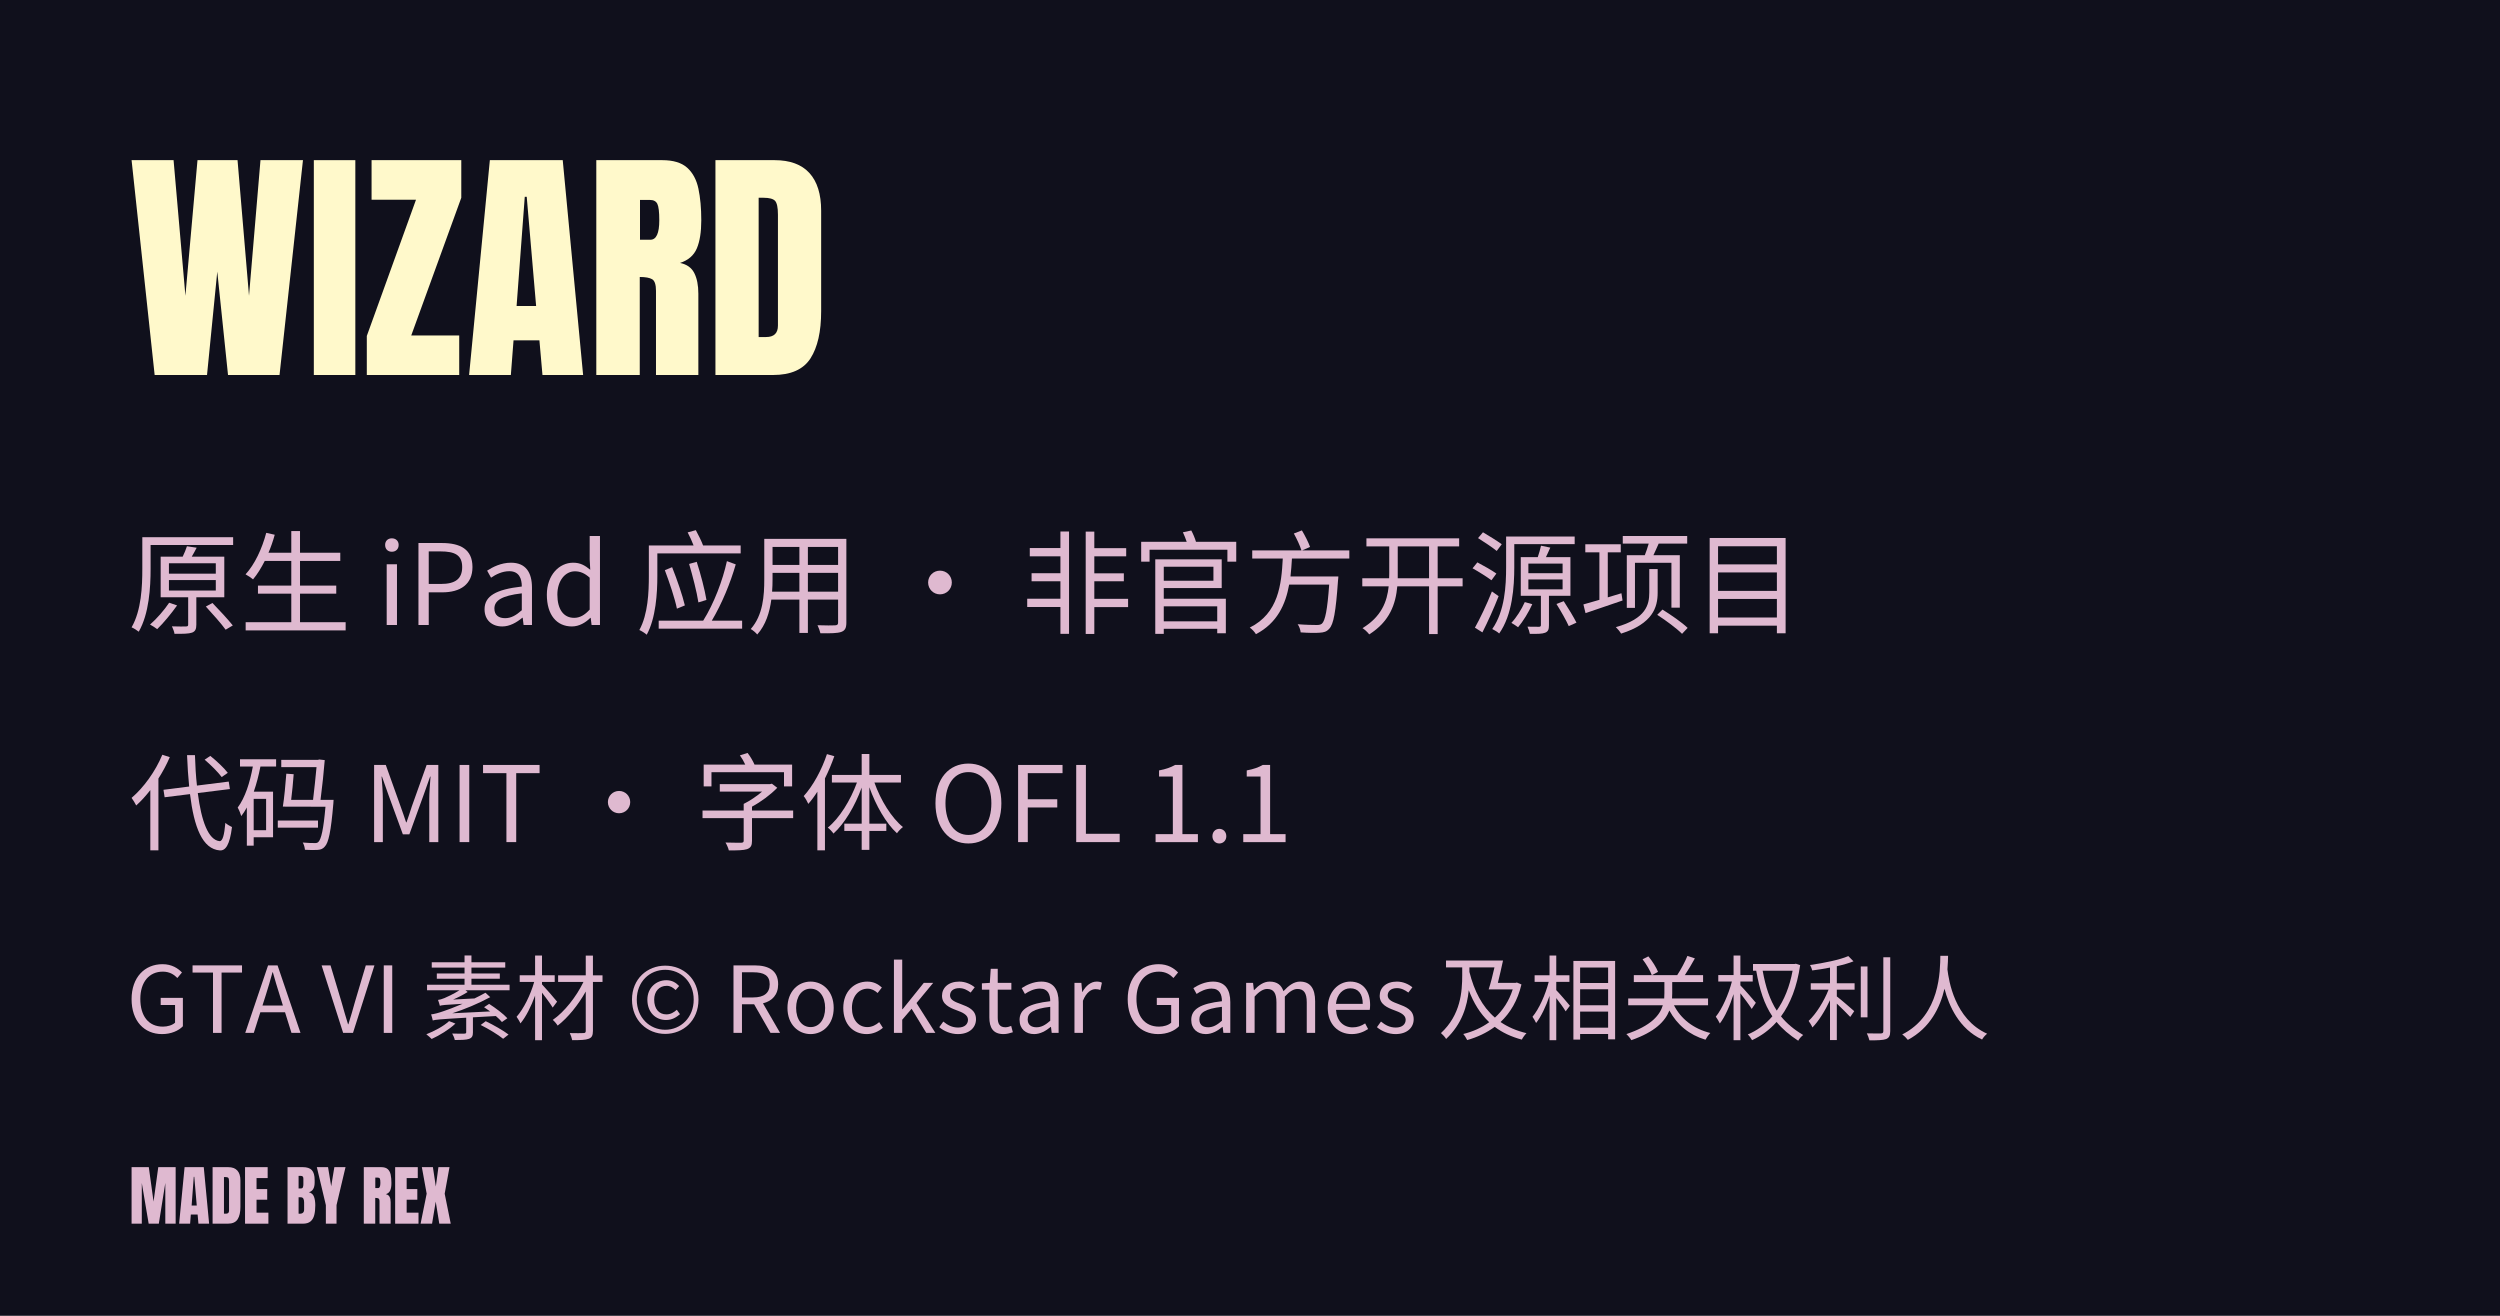
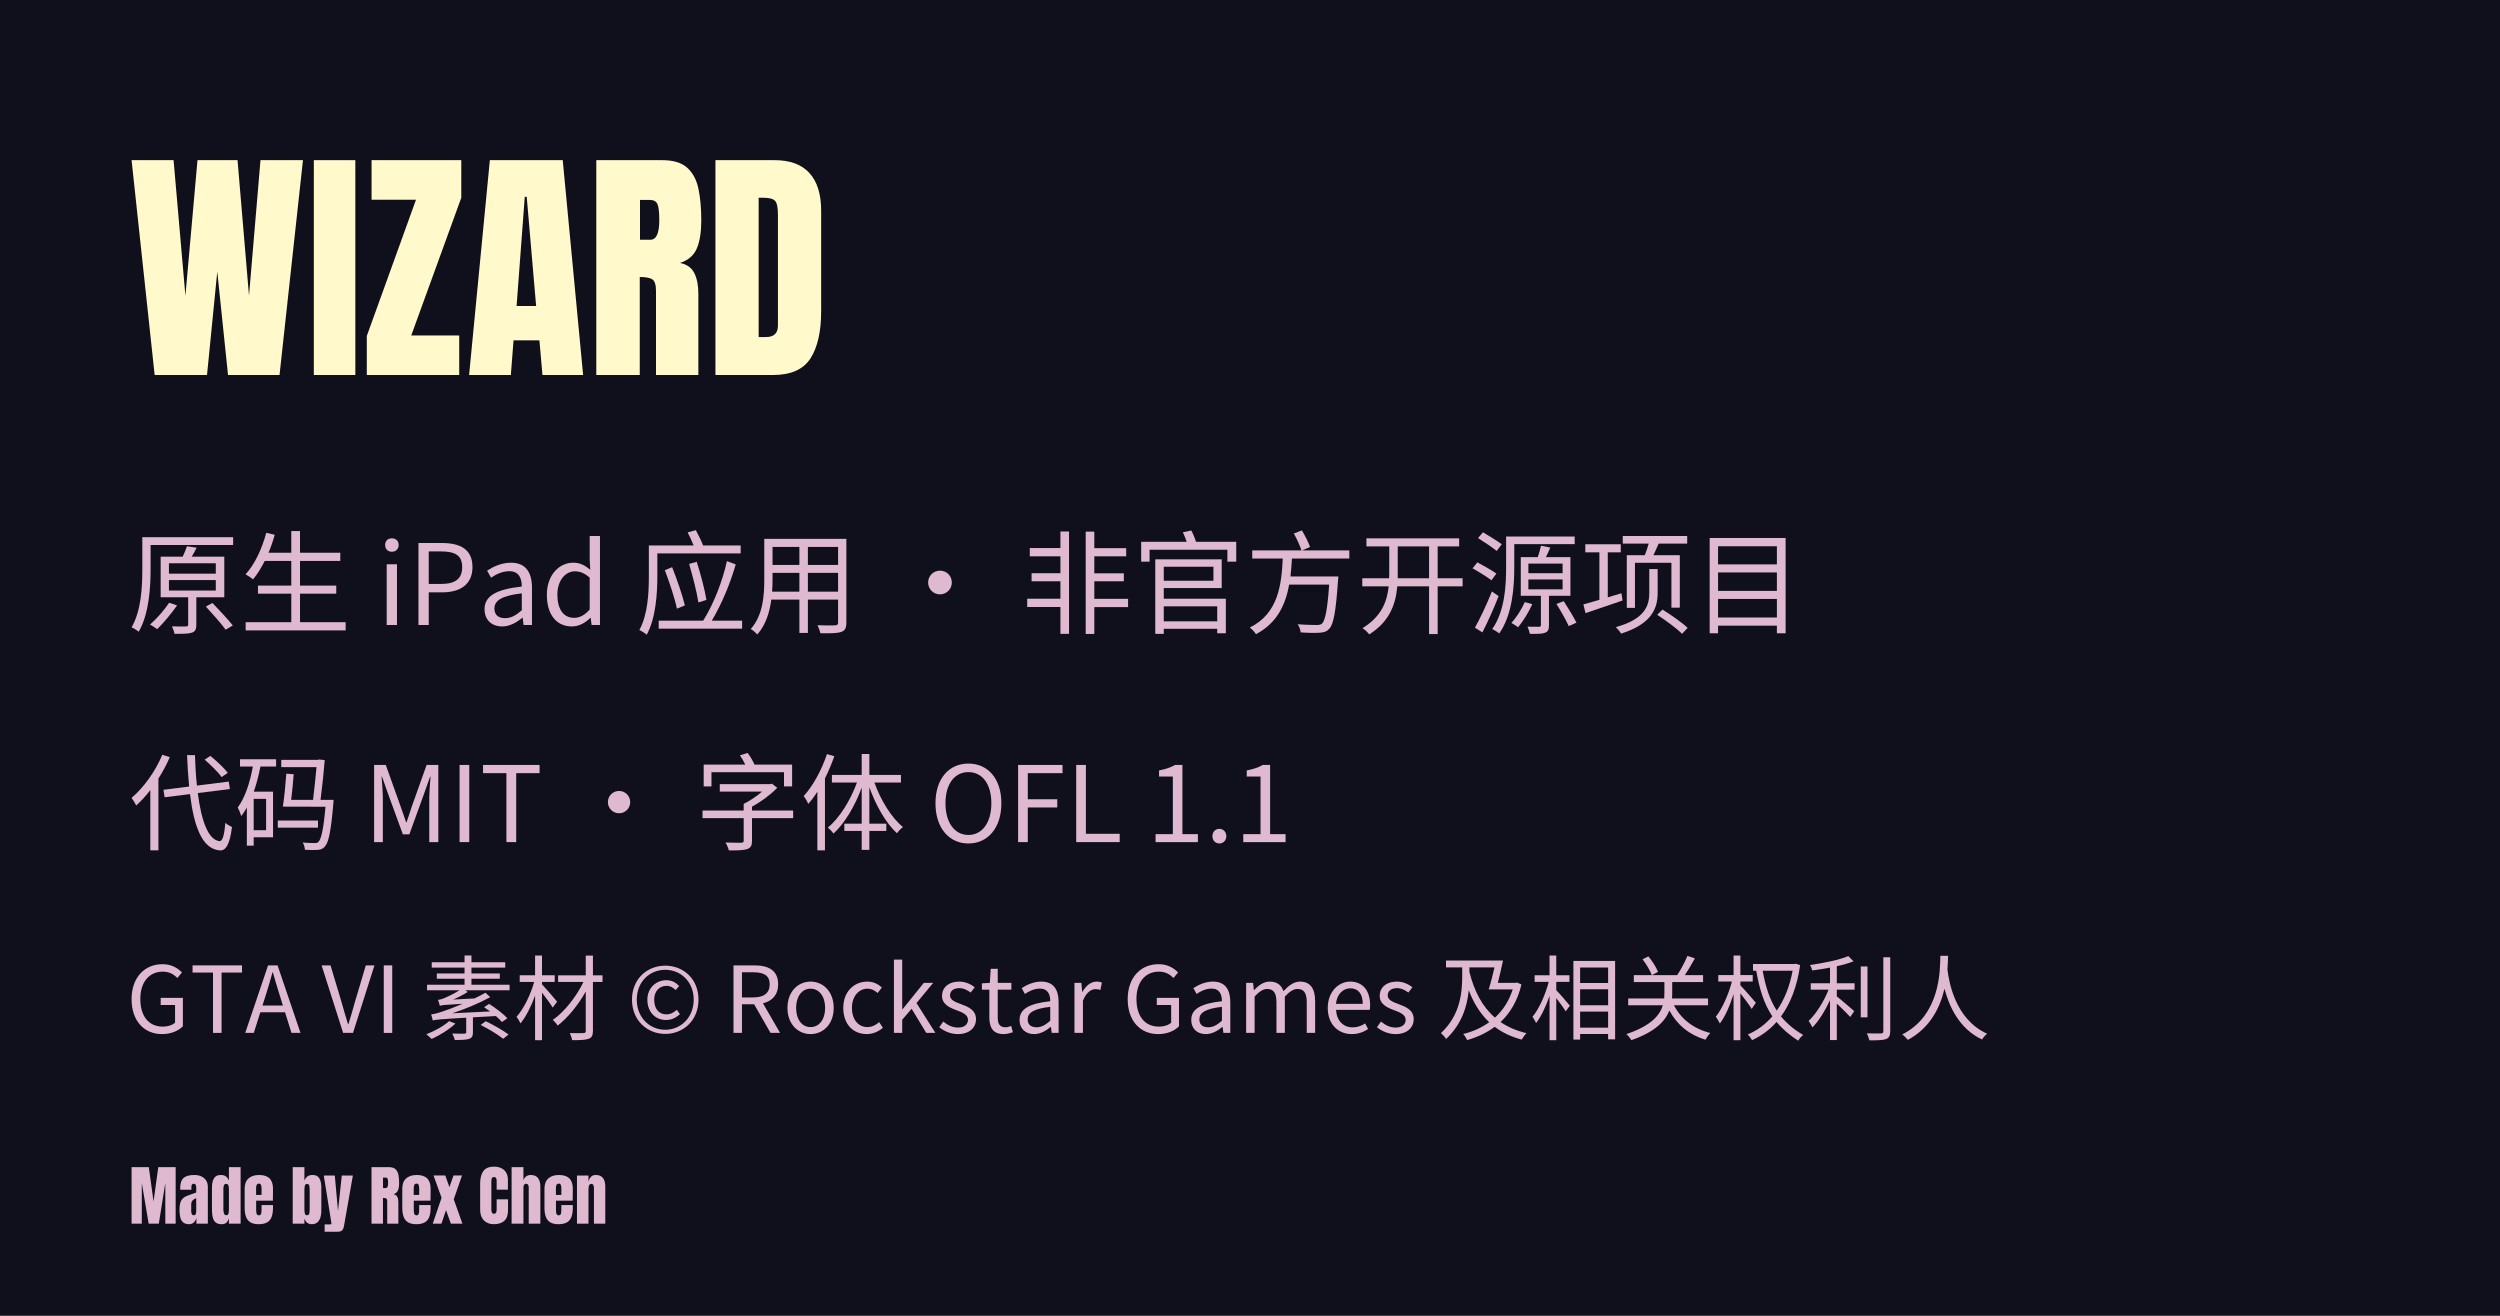
<svg xmlns="http://www.w3.org/2000/svg" width="760" height="400" viewBox="0 0 760 400" role="img">
  <rect width="760" height="400" fill="#10101C" />
  <g aria-label="WIZARD" fill="#FFF9CB" transform="translate(38.99805 114) scale(0.03710938 -0.03710938)">
    <path d="M216 0 27 1760H371L468 649L567 1760H895L989 649L1083 1760H1431L1239 0H817L729 847L645 0Z" transform="translate(0 0)" />
    <path d="M62 0V1760H402V0Z" transform="translate(1458 0)" />
    <path d="M32 0V320L435 1436H71V1760H806V1452L396 324H789V0Z" transform="translate(1922 0)" />
    <path d="M30 0 200 1760H797L964 0H631L606 284H394L372 0ZM419 565H579L502 1460H486Z" transform="translate(2762 0)" />
    <path d="M78 0V1760H618Q753 1760 822.0 1698.5Q891 1637 914.5 1526.5Q938 1416 938 1267Q938 1123 901.5 1037.0Q865 951 764 918Q847 901 880.5 835.5Q914 770 914 666V0H567V689Q567 766 535.5 784.5Q504 803 434 803V0ZM436 1108H521Q594 1108 594 1267Q594 1370 578.0 1402.0Q562 1434 518 1434H436Z" transform="translate(3756 0)" />
    <path d="M78 0V1760H562Q752 1760 848.0 1654.5Q944 1549 944 1346V522Q944 272 856.5 136.0Q769 0 550 0ZM432 311H493Q590 311 590 405V1313Q590 1401 566.5 1426.5Q543 1452 471 1452H432Z" transform="translate(4732 0)" />
  </g>
  <g aria-label="原生 iPad 应用 · 非官方开源项目" fill="#DFB9D0" transform="translate(38.81 190) scale(0.034 -0.034)">
    <path d="M369 402H788V308H369ZM369 552H788V459H369ZM699 165C759 100 838 11 876 -42L940 -4C899 48 818 135 758 197ZM371 199C326 132 260 56 200 4C219 -6 250 -26 264 -37C320 17 390 102 442 175ZM131 785V501C131 347 123 132 35 -21C53 -28 85 -48 99 -60C192 101 205 338 205 501V715H943V785ZM530 704C522 678 507 642 492 611H295V248H541V4C541 -8 537 -13 521 -13C506 -14 455 -14 396 -12C405 -32 416 -59 419 -79C496 -79 545 -79 576 -68C605 -57 614 -36 614 3V248H864V611H573C588 636 603 664 617 691Z" transform="translate(0 0)" />
    <path d="M239 824C201 681 136 542 54 453C73 443 106 421 121 408C159 453 194 510 226 573H463V352H165V280H463V25H55V-48H949V25H541V280H865V352H541V573H901V646H541V840H463V646H259C281 697 300 752 315 807Z" transform="translate(1000 0)" />
    <path d="M92 0H184V543H92ZM138 655C174 655 199 679 199 716C199 751 174 775 138 775C102 775 78 751 78 716C78 679 102 655 138 655Z" transform="translate(2224 0)" />
    <path d="M101 0H193V292H314C475 292 584 363 584 518C584 678 474 733 310 733H101ZM193 367V658H298C427 658 492 625 492 518C492 413 431 367 302 367Z" transform="translate(2499 0)" />
    <path d="M217 -13C284 -13 345 22 397 65H400L408 0H483V334C483 469 428 557 295 557C207 557 131 518 82 486L117 423C160 452 217 481 280 481C369 481 392 414 392 344C161 318 59 259 59 141C59 43 126 -13 217 -13ZM243 61C189 61 147 85 147 147C147 217 209 262 392 283V132C339 85 295 61 243 61Z" transform="translate(3132 0)" />
    <path d="M277 -13C342 -13 400 22 442 64H445L453 0H528V796H436V587L441 494C393 533 352 557 288 557C164 557 53 447 53 271C53 90 141 -13 277 -13ZM297 64C202 64 147 141 147 272C147 396 217 480 304 480C349 480 391 464 436 423V138C391 88 347 64 297 64Z" transform="translate(3695 0)" />
    <path d="M264 490C305 382 353 239 372 146L443 175C421 268 373 407 329 517ZM481 546C513 437 550 295 564 202L636 224C621 317 584 456 549 565ZM468 828C487 793 507 747 521 711H121V438C121 296 114 97 36 -45C54 -52 88 -74 102 -87C184 62 197 286 197 438V640H942V711H606C593 747 565 804 541 848ZM209 39V-33H955V39H684C776 194 850 376 898 542L819 571C781 398 704 194 607 39Z" transform="translate(4539 0)" />
    <path d="M153 770V407C153 266 143 89 32 -36C49 -45 79 -70 90 -85C167 0 201 115 216 227H467V-71H543V227H813V22C813 4 806 -2 786 -3C767 -4 699 -5 629 -2C639 -22 651 -55 655 -74C749 -75 807 -74 841 -62C875 -50 887 -27 887 22V770ZM227 698H467V537H227ZM813 698V537H543V698ZM227 466H467V298H223C226 336 227 373 227 407ZM813 466V298H543V466Z" transform="translate(5539 0)" />
    <path d="M500 486C441 486 394 439 394 380C394 321 441 274 500 274C559 274 606 321 606 380C606 439 559 486 500 486Z" transform="translate(6763 0)" />
    <path d="M579 835V-80H656V160H958V234H656V391H920V462H656V614H941V687H656V835ZM56 235V161H353V-79H430V836H353V688H79V614H353V463H95V391H353V235Z" transform="translate(7987 0)" />
    <path d="M277 521H721V396H277ZM201 587V-79H277V-34H755V-74H832V235H277V330H795V587ZM277 167H755V33H277ZM448 829C460 803 473 771 482 744H75V566H150V673H846V566H925V744H565C556 775 540 814 523 845Z" transform="translate(8987 0)" />
    <path d="M440 818C466 771 496 707 508 667H68V594H341C329 364 304 105 46 -23C66 -37 90 -63 101 -82C291 17 366 183 398 361H756C740 135 720 38 691 12C678 2 665 0 643 0C616 0 546 1 474 7C489 -13 499 -44 501 -66C568 -71 634 -72 669 -69C708 -67 733 -60 756 -34C795 5 815 114 835 398C837 409 838 434 838 434H410C416 487 420 541 423 594H936V667H514L585 698C571 738 540 799 512 846Z" transform="translate(9987 0)" />
    <path d="M649 703V418H369V461V703ZM52 418V346H288C274 209 223 75 54 -28C74 -41 101 -66 114 -84C299 33 351 189 365 346H649V-81H726V346H949V418H726V703H918V775H89V703H293V461L292 418Z" transform="translate(10987 0)" />
    <path d="M537 407H843V319H537ZM537 549H843V463H537ZM505 205C475 138 431 68 385 19C402 9 431 -9 445 -20C489 32 539 113 572 186ZM788 188C828 124 876 40 898 -10L967 21C943 69 893 152 853 213ZM87 777C142 742 217 693 254 662L299 722C260 751 185 797 131 829ZM38 507C94 476 169 428 207 400L251 460C212 488 136 531 81 560ZM59 -24 126 -66C174 28 230 152 271 258L211 300C166 186 103 54 59 -24ZM338 791V517C338 352 327 125 214 -36C231 -44 263 -63 276 -76C395 92 411 342 411 517V723H951V791ZM650 709C644 680 632 639 621 607H469V261H649V0C649 -11 645 -15 633 -16C620 -16 576 -16 529 -15C538 -34 547 -61 550 -79C616 -80 660 -80 687 -69C714 -58 721 -39 721 -2V261H913V607H694C707 633 720 663 733 692Z" transform="translate(11987 0)" />
    <path d="M618 500V289C618 184 591 56 319 -19C335 -34 357 -61 366 -77C649 12 693 158 693 289V500ZM689 91C766 41 864 -31 911 -79L961 -26C913 21 813 90 736 138ZM29 184 48 106C140 137 262 179 379 219L369 284L247 247V650H363V722H46V650H172V225ZM417 624V153H490V556H816V155H891V624H655C670 655 686 692 702 728H957V796H381V728H613C603 694 591 656 578 624Z" transform="translate(12987 0)" />
    <path d="M233 470H759V305H233ZM233 542V704H759V542ZM233 233H759V67H233ZM158 778V-74H233V-6H759V-74H837V778Z" transform="translate(13987 0)" />
  </g>
  <g aria-label="代码 MIT · 字体 OFL 1.1" fill="#DFB9D0" transform="translate(39.328 256) scale(0.032 -0.032)">
    <path d="M715 783C774 733 844 663 877 618L935 658C901 703 829 771 769 819ZM548 826C552 720 559 620 568 528L324 497L335 426L576 456C614 142 694 -67 860 -79C913 -82 953 -30 975 143C960 150 927 168 912 183C902 67 886 8 857 9C750 20 684 200 650 466L955 504L944 575L642 537C632 626 626 724 623 826ZM313 830C247 671 136 518 21 420C34 403 57 365 65 348C111 389 156 439 199 494V-78H276V604C317 668 354 737 384 807Z" transform="translate(0 0)" />
    <path d="M410 205V137H792V205ZM491 650C484 551 471 417 458 337H478L863 336C844 117 822 28 796 2C786 -8 776 -10 758 -9C740 -9 695 -9 647 -4C659 -23 666 -52 668 -73C716 -76 762 -76 788 -74C818 -72 837 -65 856 -43C892 -7 915 98 938 368C939 379 940 401 940 401H816C832 525 848 675 856 779L803 785L791 781H443V712H778C770 624 757 502 745 401H537C546 475 556 569 561 645ZM51 787V718H173C145 565 100 423 29 328C41 308 58 266 63 247C82 272 100 299 116 329V-34H181V46H365V479H182C208 554 229 635 245 718H394V787ZM181 411H299V113H181Z" transform="translate(1000 0)" />
    <path d="M101 0H184V406C184 469 178 558 172 622H176L235 455L374 74H436L574 455L633 622H637C632 558 625 469 625 406V0H711V733H600L460 341C443 291 428 239 409 188H405C387 239 371 291 352 341L212 733H101Z" transform="translate(2224 0)" />
    <path d="M101 0H193V733H101Z" transform="translate(3036 0)" />
    <path d="M253 0H346V655H568V733H31V655H253Z" transform="translate(3329 0)" />
    <path d="M500 486C441 486 394 439 394 380C394 321 441 274 500 274C559 274 606 321 606 380C606 439 559 486 500 486Z" transform="translate(4152 0)" />
    <path d="M460 363V300H69V228H460V14C460 0 455 -5 437 -6C419 -6 354 -6 287 -4C300 -24 314 -58 319 -79C404 -79 457 -78 492 -67C528 -54 539 -32 539 12V228H930V300H539V337C627 384 717 452 779 516L728 555L711 551H233V480H635C584 436 519 392 460 363ZM424 824C443 798 462 765 475 736H80V529H154V664H843V529H920V736H563C549 769 523 814 497 847Z" transform="translate(5376 0)" />
    <path d="M251 836C201 685 119 535 30 437C45 420 67 380 74 363C104 397 133 436 160 479V-78H232V605C266 673 296 745 321 816ZM416 175V106H581V-74H654V106H815V175H654V521C716 347 812 179 916 84C930 104 955 130 973 143C865 230 761 398 702 566H954V638H654V837H581V638H298V566H536C474 396 369 226 259 138C276 125 301 99 313 81C419 177 517 342 581 518V175Z" transform="translate(6376 0)" />
    <path d="M371 -13C555 -13 684 134 684 369C684 604 555 746 371 746C187 746 58 604 58 369C58 134 187 -13 371 -13ZM371 68C239 68 153 186 153 369C153 552 239 665 371 665C503 665 589 552 589 369C589 186 503 68 371 68Z" transform="translate(7600 0)" />
    <path d="M101 0H193V329H473V407H193V655H523V733H101Z" transform="translate(8342 0)" />
    <path d="M101 0H514V79H193V733H101Z" transform="translate(8894 0)" />
    <path d="M88 0H490V76H343V733H273C233 710 186 693 121 681V623H252V76H88Z" transform="translate(9661 0)" />
    <path d="M139 -13C175 -13 205 15 205 56C205 98 175 126 139 126C102 126 73 98 73 56C73 15 102 -13 139 -13Z" transform="translate(10216 0)" />
    <path d="M88 0H490V76H343V733H273C233 710 186 693 121 681V623H252V76H88Z" transform="translate(10494 0)" />
  </g>
  <g aria-label="GTA VI 素材 © Rockstar Games 及相关权利人" fill="#DFB9D0" transform="translate(38.376 314) scale(0.028 -0.028)">
    <path d="M389 -13C487 -13 568 23 615 72V380H374V303H530V111C501 84 450 68 398 68C241 68 153 184 153 369C153 552 249 665 397 665C470 665 518 634 555 596L605 656C563 700 496 746 394 746C200 746 58 603 58 366C58 128 196 -13 389 -13Z" transform="translate(0 0)" />
    <path d="M253 0H346V655H568V733H31V655H253Z" transform="translate(689 0)" />
    <path d="M4 0H97L168 224H436L506 0H604L355 733H252ZM191 297 227 410C253 493 277 572 300 658H304C328 573 351 493 378 410L413 297Z" transform="translate(1288 0)" />
    <path d="M235 0H342L575 733H481L363 336C338 250 320 180 292 94H288C261 180 242 250 217 336L98 733H1Z" transform="translate(2120 0)" />
    <path d="M101 0H193V733H101Z" transform="translate(2695 0)" />
    <path d="M636 86C721 44 828 -21 880 -64L939 -18C882 26 774 87 691 127ZM293 128C233 72 135 20 46 -15C63 -27 91 -53 104 -66C190 -27 293 36 362 101ZM193 294C211 301 240 305 440 316C349 277 270 248 236 237C176 216 131 204 98 201C104 182 114 149 116 135C143 143 182 148 479 165V8C479 -4 475 -7 458 -8C443 -9 389 -9 327 -7C339 -27 351 -55 355 -77C429 -77 479 -76 510 -65C543 -53 552 -33 552 6V169L801 183C828 160 851 137 867 118L926 159C884 206 797 271 728 315L673 279C694 265 717 249 739 233L328 213C466 258 606 316 740 388L688 436C651 415 610 394 569 374L337 362C391 385 444 412 495 444L471 463H950V523H536V588H844V645H536V709H903V767H536V841H461V767H105V709H461V645H160V588H461V523H54V463H406C340 421 267 388 243 378C215 367 193 360 173 358C180 340 190 308 193 294Z" transform="translate(3212 0)" />
    <path d="M777 839V625H477V553H752C676 395 545 227 419 141C437 126 460 99 472 79C583 164 697 306 777 449V22C777 4 770 -2 752 -2C733 -3 668 -4 604 -2C614 -23 626 -58 630 -79C716 -79 775 -77 808 -64C842 -52 855 -30 855 23V553H959V625H855V839ZM227 840V626H60V553H217C178 414 102 259 26 175C39 156 59 125 68 103C127 173 184 287 227 405V-79H302V437C344 383 396 312 418 275L466 339C441 370 338 490 302 527V553H440V626H302V840Z" transform="translate(4212 0)" />
    <path d="M416 -11C611 -11 777 134 777 361C777 588 611 730 416 730C222 730 55 588 55 361C55 134 222 -11 416 -11ZM416 34C247 34 107 166 107 361C107 556 247 685 416 685C584 685 725 556 725 361C725 166 584 34 416 34ZM424 140C491 140 534 168 576 203L542 251C509 223 476 201 428 201C347 201 296 262 296 361C296 449 349 511 432 511C471 511 498 494 529 465L567 509C532 545 491 572 428 572C320 572 222 491 222 361C222 223 312 140 424 140Z" transform="translate(5436 0)" />
    <path d="M193 385V658H316C431 658 494 624 494 528C494 432 431 385 316 385ZM503 0H607L421 321C520 345 586 413 586 528C586 680 479 733 330 733H101V0H193V311H325Z" transform="translate(6492 0)" />
    <path d="M303 -13C436 -13 554 91 554 271C554 452 436 557 303 557C170 557 52 452 52 271C52 91 170 -13 303 -13ZM303 63C209 63 146 146 146 271C146 396 209 480 303 480C397 480 461 396 461 271C461 146 397 63 303 63Z" transform="translate(7127 0)" />
    <path d="M306 -13C371 -13 433 13 482 55L442 117C408 87 364 63 314 63C214 63 146 146 146 271C146 396 218 480 317 480C359 480 394 461 425 433L471 493C433 527 384 557 313 557C173 557 52 452 52 271C52 91 162 -13 306 -13Z" transform="translate(7733 0)" />
    <path d="M92 0H182V143L284 262L443 0H542L337 324L518 543H416L186 257H182V796H92Z" transform="translate(8243 0)" />
    <path d="M234 -13C362 -13 431 60 431 148C431 251 345 283 266 313C205 336 149 356 149 407C149 450 181 486 250 486C298 486 336 465 373 438L417 495C376 529 316 557 249 557C130 557 62 489 62 403C62 310 144 274 220 246C280 224 344 198 344 143C344 96 309 58 237 58C172 58 124 84 76 123L32 62C83 19 157 -13 234 -13Z" transform="translate(8795 0)" />
    <path d="M262 -13C296 -13 332 -3 363 7L345 76C327 68 303 61 283 61C220 61 199 99 199 165V469H347V543H199V696H123L113 543L27 538V469H108V168C108 59 147 -13 262 -13Z" transform="translate(9263 0)" />
    <path d="M217 -13C284 -13 345 22 397 65H400L408 0H483V334C483 469 428 557 295 557C207 557 131 518 82 486L117 423C160 452 217 481 280 481C369 481 392 414 392 344C161 318 59 259 59 141C59 43 126 -13 217 -13ZM243 61C189 61 147 85 147 147C147 217 209 262 392 283V132C339 85 295 61 243 61Z" transform="translate(9640 0)" />
    <path d="M92 0H184V349C220 441 275 475 320 475C343 475 355 472 373 466L390 545C373 554 356 557 332 557C272 557 216 513 178 444H176L167 543H92Z" transform="translate(10203 0)" />
    <path d="M389 -13C487 -13 568 23 615 72V380H374V303H530V111C501 84 450 68 398 68C241 68 153 184 153 369C153 552 249 665 397 665C470 665 518 634 555 596L605 656C563 700 496 746 394 746C200 746 58 603 58 366C58 128 196 -13 389 -13Z" transform="translate(10815 0)" />
    <path d="M217 -13C284 -13 345 22 397 65H400L408 0H483V334C483 469 428 557 295 557C207 557 131 518 82 486L117 423C160 452 217 481 280 481C369 481 392 414 392 344C161 318 59 259 59 141C59 43 126 -13 217 -13ZM243 61C189 61 147 85 147 147C147 217 209 262 392 283V132C339 85 295 61 243 61Z" transform="translate(11504 0)" />
    <path d="M92 0H184V394C233 450 279 477 320 477C389 477 421 434 421 332V0H512V394C563 450 607 477 649 477C718 477 750 434 750 332V0H841V344C841 482 788 557 677 557C610 557 554 514 497 453C475 517 431 557 347 557C282 557 226 516 178 464H176L167 543H92Z" transform="translate(12067 0)" />
    <path d="M312 -13C385 -13 443 11 490 42L458 103C417 76 375 60 322 60C219 60 148 134 142 250H508C510 264 512 282 512 302C512 457 434 557 295 557C171 557 52 448 52 271C52 92 167 -13 312 -13ZM141 315C152 423 220 484 297 484C382 484 432 425 432 315Z" transform="translate(12993 0)" />
    <path d="M234 -13C362 -13 431 60 431 148C431 251 345 283 266 313C205 336 149 356 149 407C149 450 181 486 250 486C298 486 336 465 373 438L417 495C376 529 316 557 249 557C130 557 62 489 62 403C62 310 144 274 220 246C280 224 344 198 344 143C344 96 309 58 237 58C172 58 124 84 76 123L32 62C83 19 157 -13 234 -13Z" transform="translate(13547 0)" />
    <path d="M90 786V711H266V628C266 449 250 197 35 -2C52 -16 80 -46 91 -66C264 97 320 292 337 463C390 324 462 207 559 116C475 55 379 13 277 -12C292 -28 311 -59 320 -78C429 -47 530 0 619 66C700 4 797 -42 913 -73C924 -51 947 -19 964 -3C854 23 761 64 682 118C787 216 867 349 909 526L859 547L845 543H653C672 618 692 709 709 786ZM621 166C482 286 396 455 344 662V711H616C597 627 574 535 553 472H814C774 345 706 243 621 166Z" transform="translate(14239 0)" />
    <path d="M546 474H850V300H546ZM546 542V710H850V542ZM546 231H850V57H546ZM473 781V-73H546V-12H850V-70H926V781ZM214 840V626H52V554H205C170 416 99 258 29 175C41 157 60 127 68 107C122 176 175 287 214 402V-79H287V378C325 329 370 267 389 234L435 295C413 322 322 429 287 464V554H430V626H287V840Z" transform="translate(15239 0)" />
    <path d="M224 799C265 746 307 675 324 627H129V552H461V430C461 412 460 393 459 374H68V300H444C412 192 317 77 48 -13C68 -30 93 -62 102 -79C360 11 470 127 515 243C599 88 729 -21 907 -74C919 -51 942 -18 960 -1C777 44 640 152 565 300H935V374H544L546 429V552H881V627H683C719 681 759 749 792 809L711 836C686 774 640 687 600 627H326L392 663C373 710 330 780 287 831Z" transform="translate(16239 0)" />
    <path d="M853 675C821 501 761 356 681 242C606 358 560 497 528 675ZM423 748V675H458C494 469 545 311 633 180C556 90 465 24 366 -17C383 -31 403 -61 413 -79C512 -33 602 32 679 119C740 44 817 -22 914 -85C925 -63 948 -38 968 -23C867 37 789 103 727 179C828 316 901 500 935 736L888 751L875 748ZM212 840V628H46V558H194C158 419 88 260 19 176C33 157 53 124 63 102C119 174 173 297 212 421V-79H286V430C329 375 386 298 409 260L454 327C430 356 318 485 286 516V558H420V628H286V840Z" transform="translate(17239 0)" />
    <path d="M593 721V169H666V721ZM838 821V20C838 1 831 -5 812 -6C792 -6 730 -7 659 -5C670 -26 682 -60 687 -81C779 -81 835 -79 868 -67C899 -54 913 -32 913 20V821ZM458 834C364 793 190 758 42 737C52 721 62 696 66 678C128 686 194 696 259 709V539H50V469H243C195 344 107 205 27 130C40 111 60 80 68 59C136 127 206 241 259 355V-78H333V318C384 270 449 206 479 173L522 236C493 262 380 360 333 396V469H526V539H333V724C401 739 464 757 514 777Z" transform="translate(18239 0)" />
    <path d="M457 837C454 683 460 194 43 -17C66 -33 90 -57 104 -76C349 55 455 279 502 480C551 293 659 46 910 -72C922 -51 944 -25 965 -9C611 150 549 569 534 689C539 749 540 800 541 837Z" transform="translate(19239 0)" />
  </g>
-   <g aria-label="MADE BY REX" fill="#DFB9D0" transform="translate(39.23828 372) scale(0.009765625 -0.009765625)">
+   <g aria-label="Made by Rex Chen" fill="#DFB9D0" transform="translate(39.23828 372) scale(0.009765625 -0.009765625)">
    <path d="M78 0V1760H614L762 687L909 1760H1450V0H1128V1268L926 0H610L396 1268V0Z" transform="translate(0 0)" />
-     <path d="M30 0 200 1760H797L964 0H631L606 284H394L372 0ZM419 565H579L502 1460H486Z" transform="translate(1528 0)" />
-     <path d="M78 0V1760H562Q752 1760 848.0 1654.5Q944 1549 944 1346V522Q944 272 856.5 136.0Q769 0 550 0ZM432 311H493Q590 311 590 405V1313Q590 1401 566.5 1426.5Q543 1452 471 1452H432Z" transform="translate(2522 0)" />
-     <path d="M78 0V1760H782V1420H436V1077H768V746H436V343H805V0Z" transform="translate(3532 0)" />
-     <path d="M78 0V1760H555Q747 1760 834.5 1666.5Q922 1573 922 1358V1281Q922 1157 877.5 1080.0Q833 1003 742 979Q861 949 901.5 838.5Q942 728 942 569Q942 398 910.0 270.0Q878 142 794.0 71.0Q710 0 555 0ZM422 1097H494Q543 1097 557.0 1135.0Q571 1173 571 1226V1403Q571 1488 496 1488H422ZM457 310Q594 310 594 440V660Q594 735 571.5 778.5Q549 822 487 822H422V312Q444 310 457 310Z" transform="translate(4855 0)" />
-     <path d="M291 0V579L10 1760H359L457 1164L555 1760H903L623 579V0Z" transform="translate(5835 0)" />
-     <path d="M78 0V1760H618Q753 1760 822.0 1698.5Q891 1637 914.5 1526.5Q938 1416 938 1267Q938 1123 901.5 1037.0Q865 951 764 918Q847 901 880.5 835.5Q914 770 914 666V0H567V689Q567 766 535.5 784.5Q504 803 434 803V0ZM436 1108H521Q594 1108 594 1267Q594 1370 578.0 1402.0Q562 1434 518 1434H436Z" transform="translate(7229 0)" />
-     <path d="M78 0V1760H782V1420H436V1077H768V746H436V343H805V0Z" transform="translate(8205 0)" />
-     <path d="M27 0 216 933 66 1761H410L501 1156L582 1761H927L777 933L965 0H609L498 688L384 0Z" transform="translate(9048 0)" />
+     <path d="M345 -16Q220 -16 154.5 42.0Q89 100 65.0 201.0Q41 302 41 430Q41 567 68.0 654.5Q95 742 160.5 798.0Q226 854 341 893L563 969V1123Q563 1244 484 1244Q412 1244 412 1146V1056H64Q63 1064 63.0 1076.5Q63 1089 63 1105Q63 1329 168.5 1422.5Q274 1516 503 1516Q623 1516 718.0 1473.5Q813 1431 868.5 1348.0Q924 1265 924 1143V0H568V178Q542 84 482.0 34.0Q422 -16 345 -16ZM486 262Q530 262 546.0 299.0Q562 336 562 379V797Q488 767 447.0 721.5Q406 676 406 588V395Q406 262 486 262Z" transform="translate(1528 0)" />
+     <path d="M367 -16Q263 -16 202.0 22.0Q141 60 111.0 127.0Q81 194 71.5 284.0Q62 374 62 477V1129Q62 1302 123.5 1409.0Q185 1516 332 1516Q441 1516 499.5 1469.5Q558 1423 590 1340V1760H954V0H590V159Q560 78 510.5 31.0Q461 -16 367 -16ZM504 264Q555 264 572.5 305.0Q590 346 590 452V1083Q590 1136 574.5 1187.5Q559 1239 506 1239Q448 1239 433.0 1190.0Q418 1141 418 1083V452Q418 264 504 264Z" transform="translate(2518 0)" />
+     <path d="M492 -16Q332 -16 237.0 44.0Q142 104 101.0 217.0Q60 330 60 489V1092Q60 1301 180.0 1408.5Q300 1516 510 1516Q942 1516 942 1092V983Q942 785 938 717H418V427Q418 387 423.0 348.5Q428 310 445.5 285.0Q463 260 502 260Q558 260 572.0 308.5Q586 357 586 435V579H942V494Q942 326 900.5 212.5Q859 99 760.5 41.5Q662 -16 492 -16ZM416 895H586V1097Q586 1178 566.0 1213.5Q546 1249 506 1249Q463 1249 439.5 1215.0Q416 1181 416 1097Z" transform="translate(3538 0)" />
+     <path d="M671 -16Q583 -16 528.0 27.5Q473 71 440 160V0H76V1760H440V1340Q473 1423 531.5 1469.5Q590 1516 699 1516Q846 1516 906.5 1409.0Q967 1302 967 1129V391Q967 276 935.5 183.5Q904 91 838.5 37.5Q773 -16 671 -16ZM523 263Q580 263 592.0 319.0Q604 375 604 457V1043Q604 1126 592.0 1181.5Q580 1237 524 1237Q466 1237 453.0 1180.5Q440 1124 440 1043V457Q440 376 453.0 319.5Q466 263 523 263Z" transform="translate(5018 0)" />
+     <path d="M43 -250V-23H215Q254 -23 254 4Q254 18 251 33L16 1500H359L459 396L577 1500H922L644 -78Q629 -163 586.5 -206.5Q544 -250 447 -250Z" transform="translate(6045 0)" />
+     <path d="M78 0V1760H618Q753 1760 822.0 1698.5Q891 1637 914.5 1526.5Q938 1416 938 1267Q938 1123 901.5 1037.0Q865 951 764 918Q847 901 880.5 835.5Q914 770 914 666V0H567V689Q567 766 535.5 784.5Q504 803 434 803V0ZM436 1108H521Q594 1108 594 1267Q594 1370 578.0 1402.0Q562 1434 518 1434H436Z" transform="translate(7469 0)" />
+     <path d="M492 -16Q332 -16 237.0 44.0Q142 104 101.0 217.0Q60 330 60 489V1092Q60 1301 180.0 1408.5Q300 1516 510 1516Q942 1516 942 1092V983Q942 785 938 717H418V427Q418 387 423.0 348.5Q428 310 445.5 285.0Q463 260 502 260Q558 260 572.0 308.5Q586 357 586 435V579H942V494Q942 326 900.5 212.5Q859 99 760.5 41.5Q662 -16 492 -16ZM416 895H586V1097Q586 1178 566.0 1213.5Q546 1249 506 1249Q463 1249 439.5 1215.0Q416 1181 416 1097Z" transform="translate(8445 0)" />
+     <path d="M8 0 283 806 33 1501H398L527 1137L654 1501H920L662 759L932 0H573L421 422L279 0Z" transform="translate(9445 0)" />
+     <path d="M488 -16Q297 -16 180.5 103.0Q64 222 64 436V1248Q64 1504 165.5 1640.0Q267 1776 496 1776Q621 1776 718.5 1730.0Q816 1684 872.0 1592.5Q928 1501 928 1362V1058H578V1318Q578 1397 558.0 1424.5Q538 1452 496 1452Q447 1452 430.0 1416.5Q413 1381 413 1322V441Q413 368 434.5 338.0Q456 308 496 308Q541 308 559.5 345.0Q578 382 578 441V758H932V425Q932 193 815.0 88.5Q698 -16 488 -16Z" transform="translate(10865 0)" />
+     <path d="M72 0V1760H440V1351Q469 1435 529.0 1475.5Q589 1516 669 1516Q825 1516 896.0 1418.0Q967 1320 967 1155V0H605V1132Q605 1181 584.5 1212.0Q564 1243 520 1243Q483 1243 461.5 1211.0Q440 1179 440 1135V0Z" transform="translate(11836 0)" />
+     <path d="M492 -16Q332 -16 237.0 44.0Q142 104 101.0 217.0Q60 330 60 489V1092Q60 1301 180.0 1408.5Q300 1516 510 1516Q942 1516 942 1092V983Q942 785 938 717H418V427Q418 387 423.0 348.5Q428 310 445.5 285.0Q463 260 502 260Q558 260 572.0 308.5Q586 357 586 435V579H942V494Q942 326 900.5 212.5Q859 99 760.5 41.5Q662 -16 492 -16ZM416 895H586V1097Q586 1178 566.0 1213.5Q546 1249 506 1249Q463 1249 439.5 1215.0Q416 1181 416 1097Z" transform="translate(12871 0)" />
+     <path d="M72 0V1500H430V1309Q450 1395 504.5 1455.5Q559 1516 656 1516Q812 1516 882.5 1420.0Q953 1324 953 1157V0H600V1120Q600 1164 582.0 1201.5Q564 1239 520 1239Q479 1239 459.5 1210.5Q440 1182 435.0 1139.5Q430 1097 430 1055V0Z" transform="translate(13871 0)" />
  </g>
</svg>
